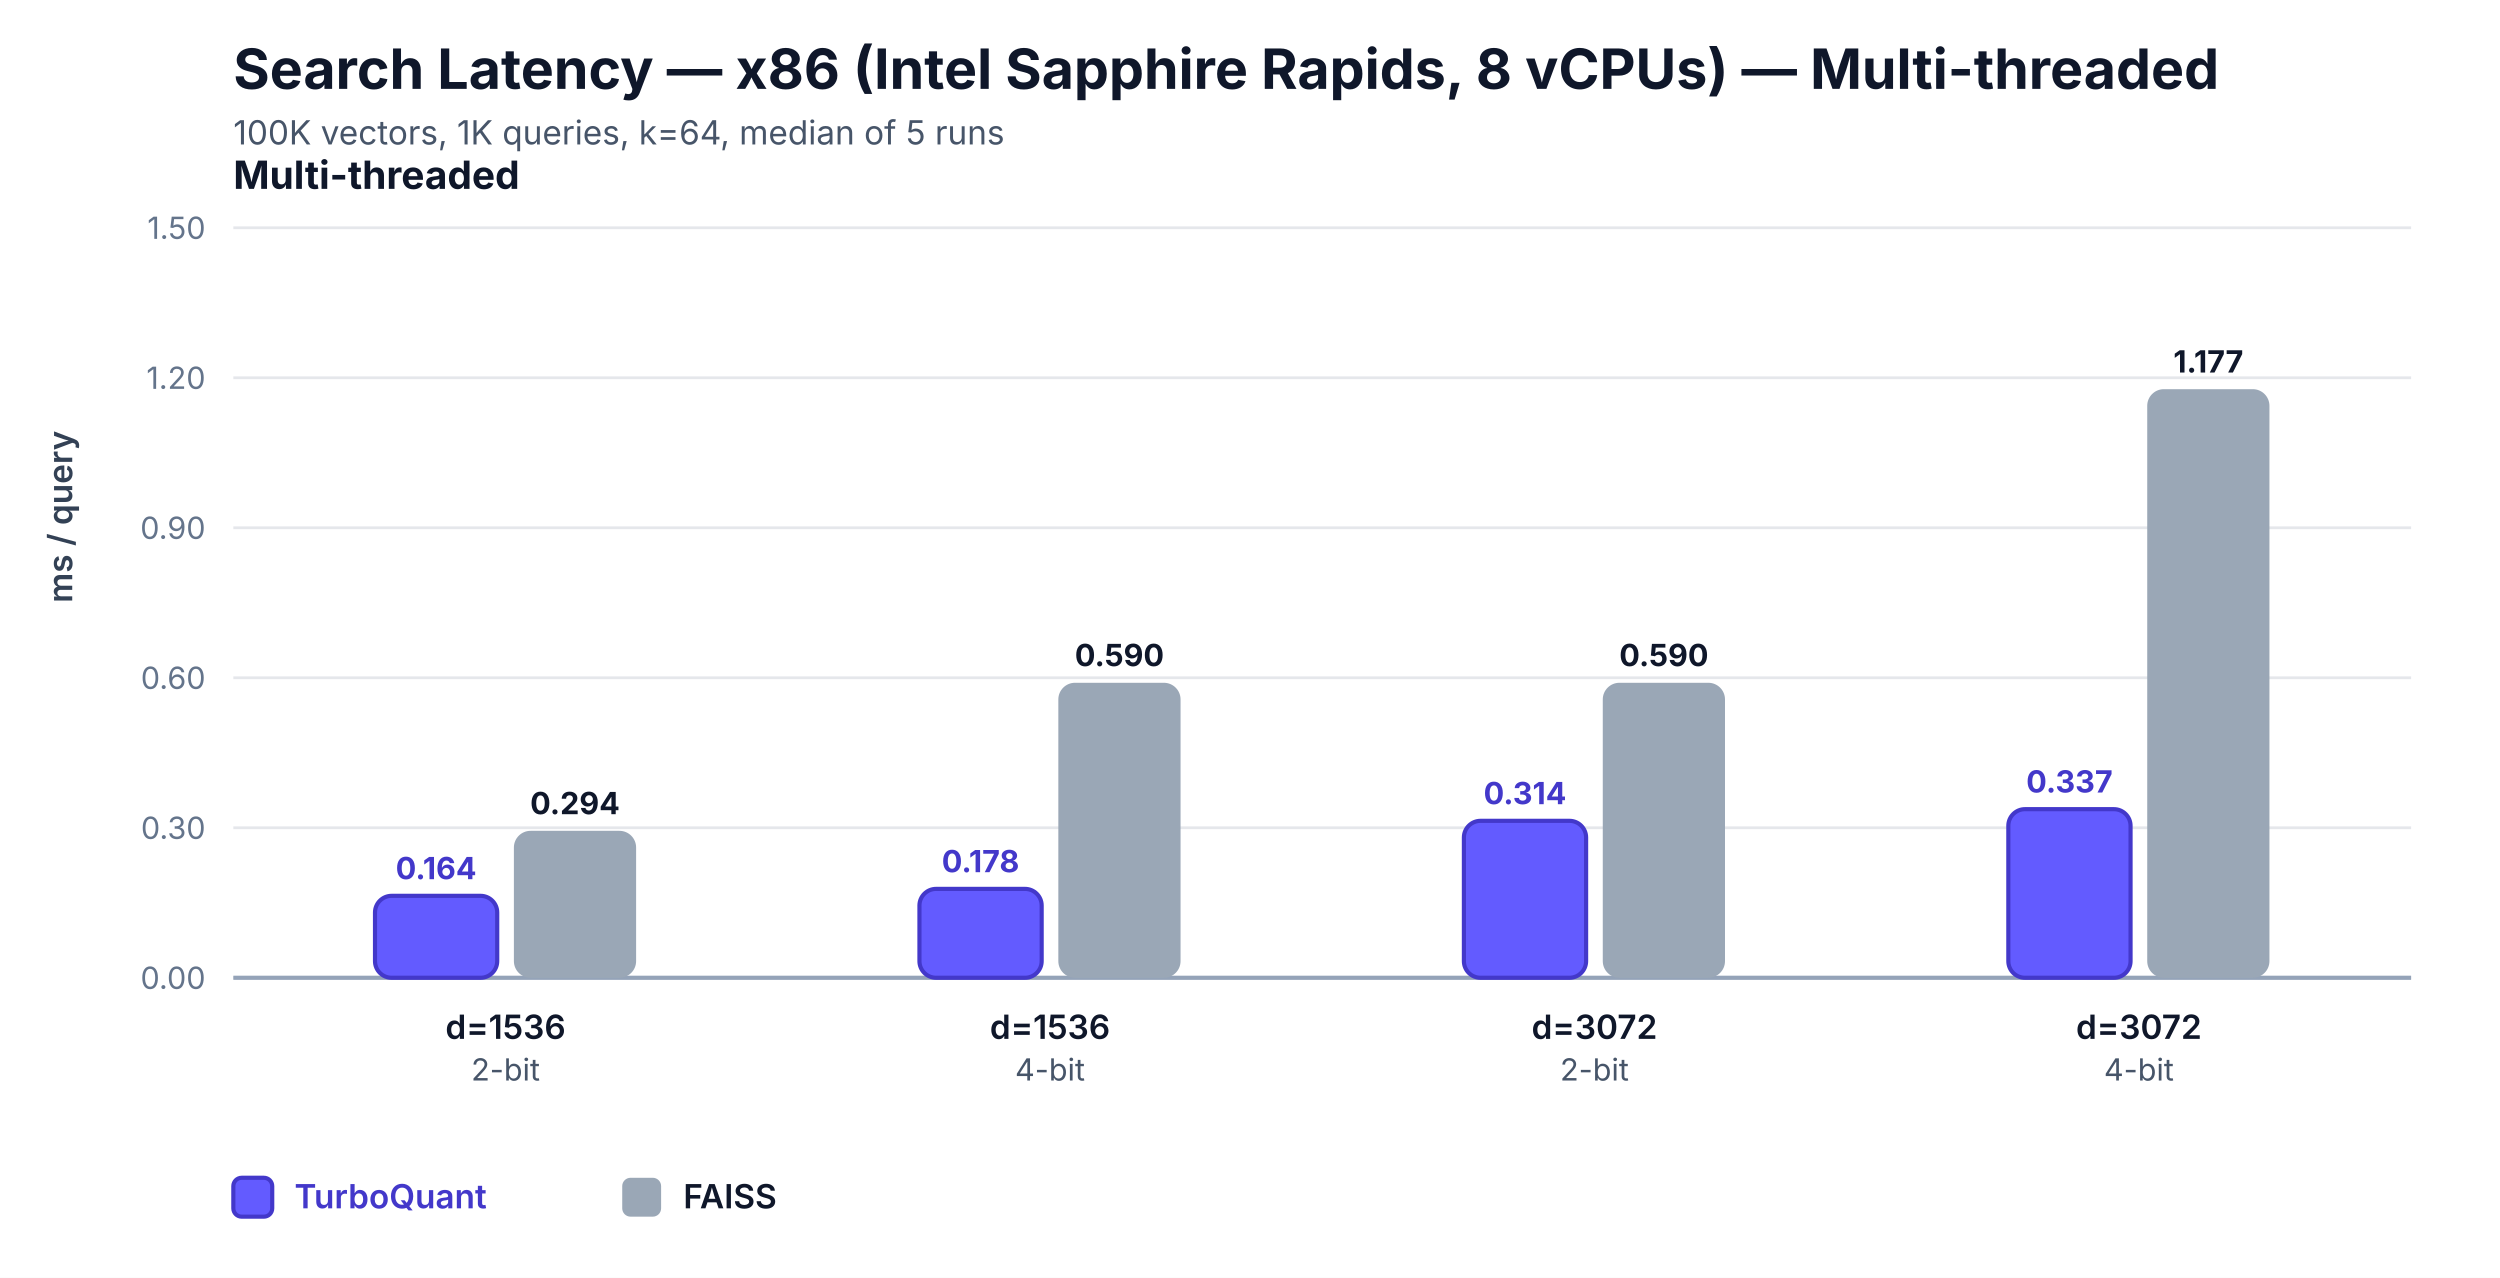
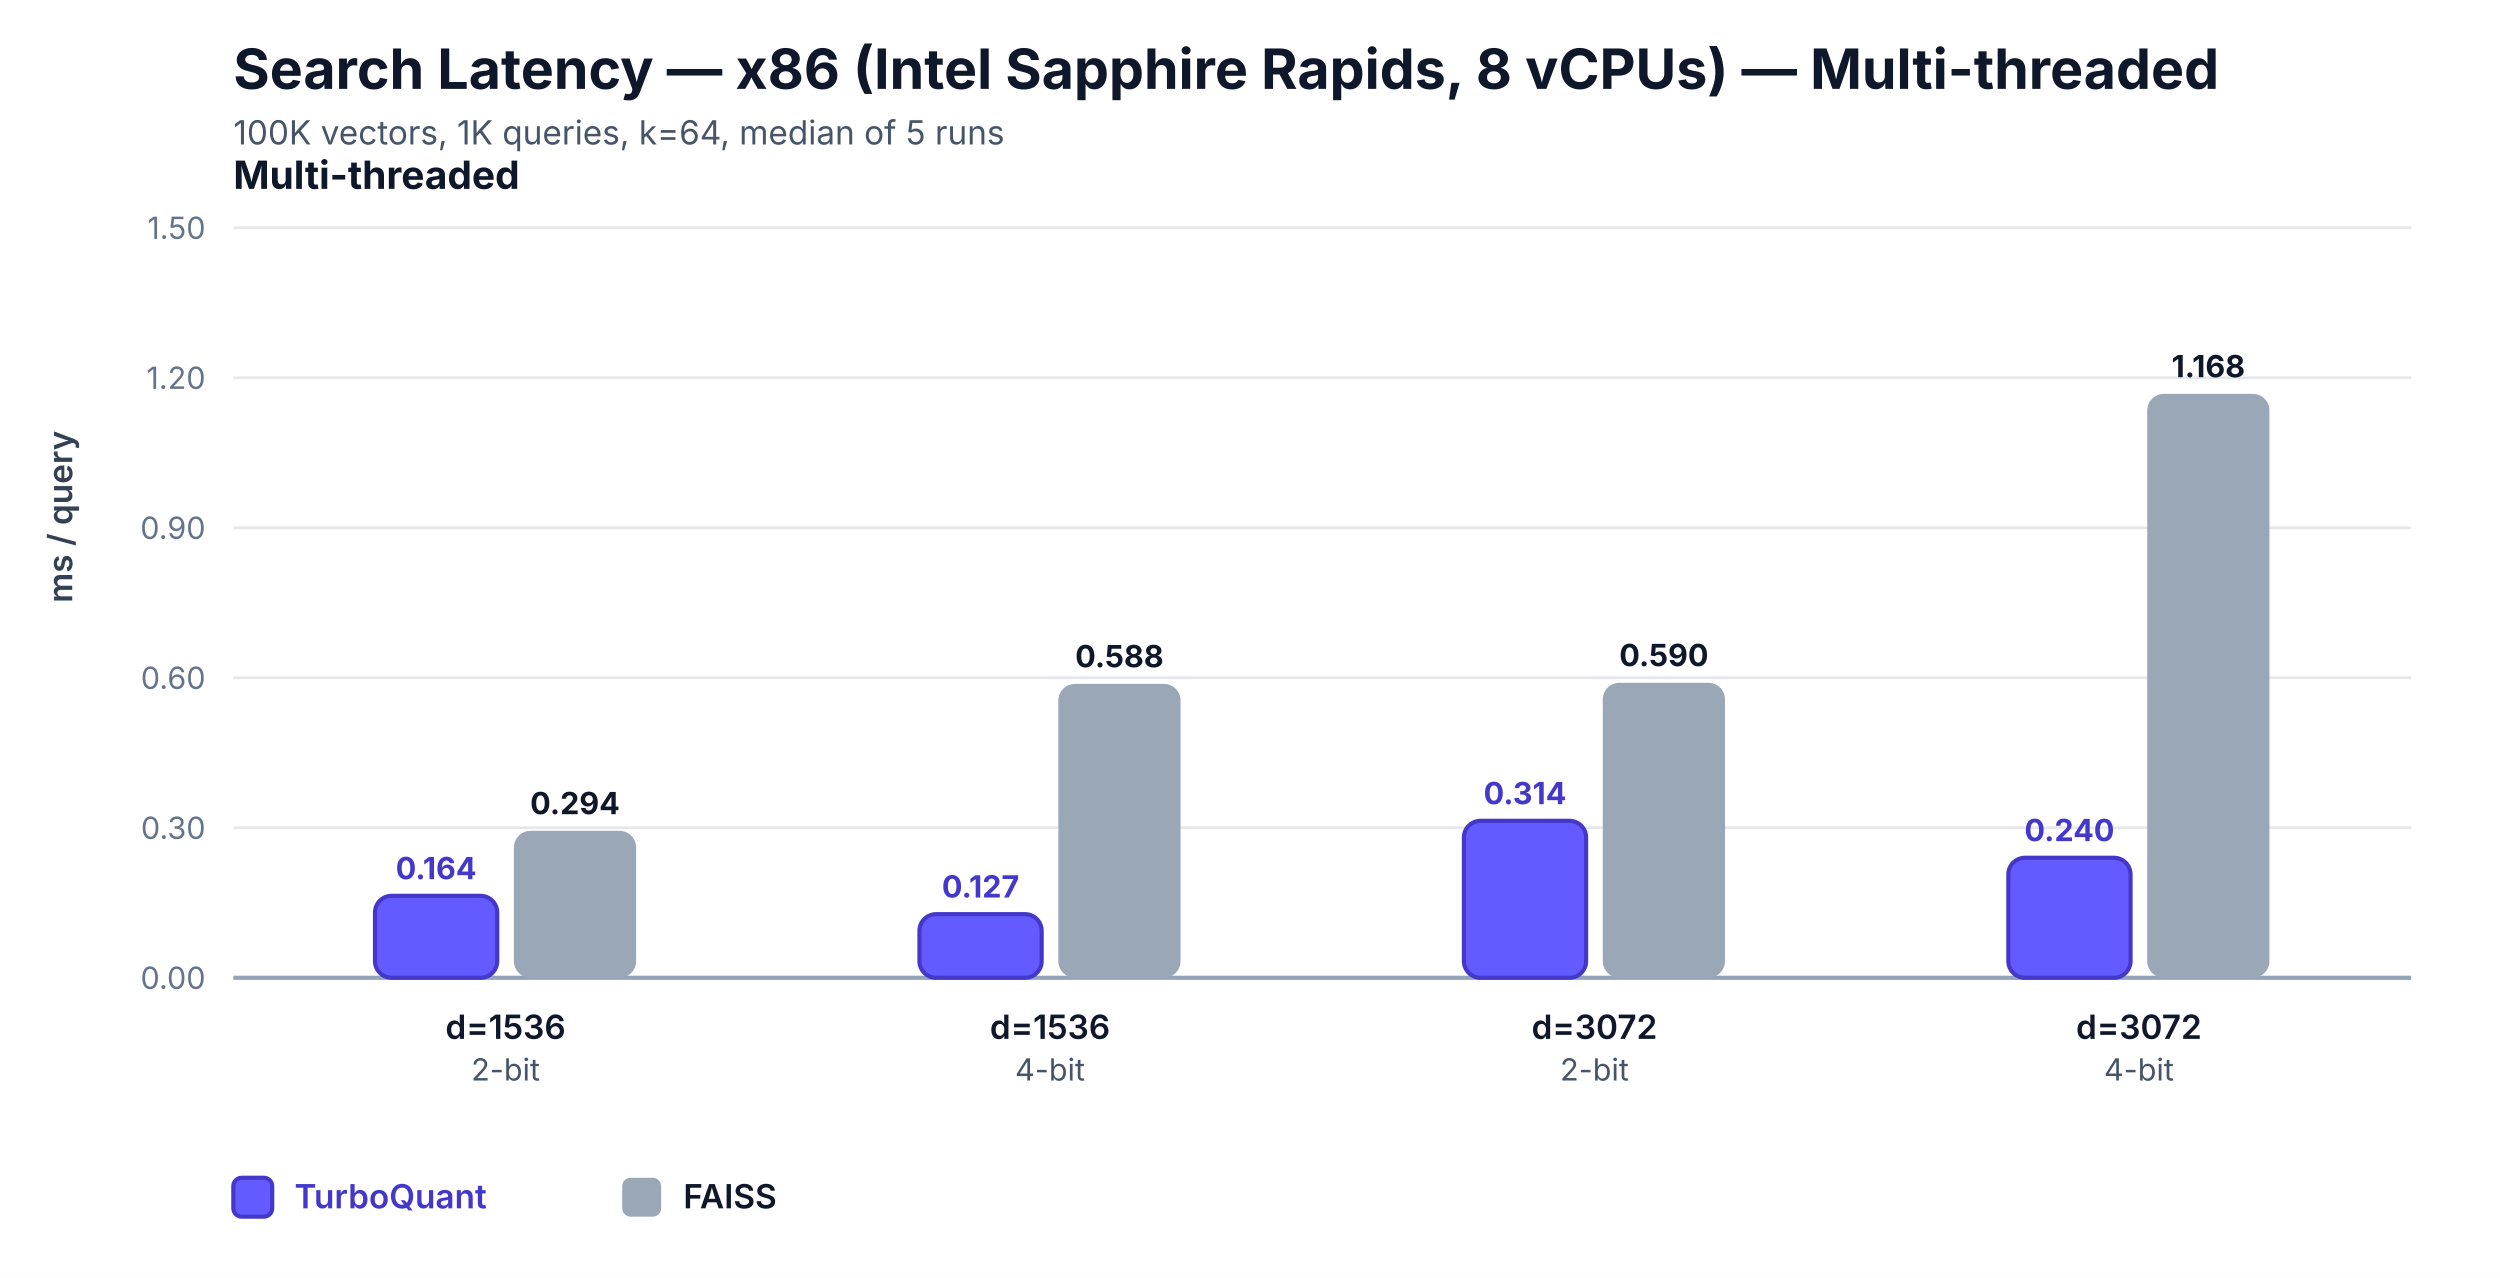
<svg xmlns="http://www.w3.org/2000/svg" width="900" height="460" viewBox="0 0 900 460" role="img" aria-label="Search Latency — x86 (Intel Sapphire Rapids, 8 vCPUs) — Multi-threaded">
  <style>
  .title { font: 700 20px -apple-system, BlinkMacSystemFont, "Segoe UI", sans-serif; fill: #0f172a; }
  .subtitle { font: 400 12px -apple-system, BlinkMacSystemFont, "Segoe UI", sans-serif; fill: #475569; }
  .panel { font: 700 14px -apple-system, BlinkMacSystemFont, "Segoe UI", sans-serif; fill: #0f172a; }
  .label { font: 600 12px -apple-system, BlinkMacSystemFont, "Segoe UI", sans-serif; fill: #0f172a; }
  .secondary { font: 400 11px -apple-system, BlinkMacSystemFont, "Segoe UI", sans-serif; fill: #475569; }
  .tick { font: 400 11px -apple-system, BlinkMacSystemFont, "Segoe UI", sans-serif; fill: #64748b; }
  .value { font: 700 11px -apple-system, BlinkMacSystemFont, "Segoe UI", sans-serif; fill: #0f172a; }
  .value-accent { font: 700 11px -apple-system, BlinkMacSystemFont, "Segoe UI", sans-serif; fill: #4338ca; }
  .axis { font: 600 12px -apple-system, BlinkMacSystemFont, "Segoe UI", sans-serif; fill: #334155; }
  .legend { font: 600 12px -apple-system, BlinkMacSystemFont, "Segoe UI", sans-serif; fill: #0f172a; }
</style>
  <rect width="100%" height="100%" fill="#ffffff" />
  <text x="84" y="32" class="title">Search Latency — x86 (Intel Sapphire Rapids, 8 vCPUs) — Multi-threaded</text>
  <text x="84" y="52" class="subtitle">100K vectors, 1K queries, k=64, median of 5 runs</text>
  <line x1="84" y1="352.0" x2="868" y2="352.0" stroke="#e5e7eb" stroke-width="1" />
  <text x="74" y="356.0" text-anchor="end" class="tick">0.00</text>
  <line x1="84" y1="298.0" x2="868" y2="298.0" stroke="#e5e7eb" stroke-width="1" />
  <text x="74" y="302.0" text-anchor="end" class="tick">0.30</text>
  <line x1="84" y1="244.0" x2="868" y2="244.0" stroke="#e5e7eb" stroke-width="1" />
  <text x="74" y="248.0" text-anchor="end" class="tick">0.60</text>
  <line x1="84" y1="190.0" x2="868" y2="190.0" stroke="#e5e7eb" stroke-width="1" />
  <text x="74" y="194.0" text-anchor="end" class="tick">0.90</text>
  <line x1="84" y1="136.0" x2="868" y2="136.0" stroke="#e5e7eb" stroke-width="1" />
  <text x="74" y="140.0" text-anchor="end" class="tick">1.20</text>
  <line x1="84" y1="82.0" x2="868" y2="82.0" stroke="#e5e7eb" stroke-width="1" />
  <text x="74" y="86.0" text-anchor="end" class="tick">1.50</text>
  <line x1="84" y1="352.0" x2="868" y2="352.0" stroke="#94a3b8" stroke-width="1.5" />
  <text x="84" y="68" class="panel">Multi-threaded</text>
  <rect x="135.0" y="322.5" width="44" height="29.5" rx="6" fill="#635bff" stroke="#4338ca" stroke-width="1.5" />
  <rect x="185.0" y="299.1" width="44" height="52.9" rx="6" fill="#9aa7b6" />
  <text x="157.0" y="316.5" text-anchor="middle" class="value-accent">0.164</text>
  <text x="207.0" y="293.1" text-anchor="middle" class="value">0.294</text>
  <text x="182.0" y="374" text-anchor="middle" class="label">d=1536</text>
  <text x="182.0" y="389" text-anchor="middle" class="secondary">2-bit</text>
-   <rect x="331.0" y="320.0" width="44" height="32.0" rx="6" fill="#635bff" stroke="#4338ca" stroke-width="1.5" />
-   <rect x="381.0" y="245.8" width="44" height="106.2" rx="6" fill="#9aa7b6" />
-   <text x="353.0" y="314.0" text-anchor="middle" class="value-accent">0.178</text>
-   <text x="403.0" y="239.8" text-anchor="middle" class="value">0.590</text>
+   <rect x="331.0" y="329.1" width="44" height="22.9" rx="6" fill="#635bff" stroke="#4338ca" stroke-width="1.5" />
+   <rect x="381.0" y="246.2" width="44" height="105.8" rx="6" fill="#9aa7b6" />
+   <text x="353.0" y="323.1" text-anchor="middle" class="value-accent">0.127</text>
+   <text x="403.0" y="240.2" text-anchor="middle" class="value">0.588</text>
  <text x="378.0" y="374" text-anchor="middle" class="label">d=1536</text>
  <text x="378.0" y="389" text-anchor="middle" class="secondary">4-bit</text>
  <rect x="527.0" y="295.5" width="44" height="56.5" rx="6" fill="#635bff" stroke="#4338ca" stroke-width="1.5" />
  <rect x="577.0" y="245.8" width="44" height="106.2" rx="6" fill="#9aa7b6" />
  <text x="549.0" y="289.5" text-anchor="middle" class="value-accent">0.314</text>
  <text x="599.0" y="239.8" text-anchor="middle" class="value">0.590</text>
  <text x="574.0" y="374" text-anchor="middle" class="label">d=3072</text>
  <text x="574.0" y="389" text-anchor="middle" class="secondary">2-bit</text>
-   <rect x="723.0" y="291.3" width="44" height="60.7" rx="6" fill="#635bff" stroke="#4338ca" stroke-width="1.5" />
-   <rect x="773.0" y="140.1" width="44" height="211.9" rx="6" fill="#9aa7b6" />
-   <text x="745.0" y="285.3" text-anchor="middle" class="value-accent">0.337</text>
-   <text x="795.0" y="134.1" text-anchor="middle" class="value">1.177</text>
+   <rect x="723.0" y="308.8" width="44" height="43.2" rx="6" fill="#635bff" stroke="#4338ca" stroke-width="1.5" />
+   <rect x="773.0" y="141.8" width="44" height="210.2" rx="6" fill="#9aa7b6" />
+   <text x="745.0" y="302.8" text-anchor="middle" class="value-accent">0.240</text>
+   <text x="795.0" y="135.8" text-anchor="middle" class="value">1.168</text>
  <text x="770.0" y="374" text-anchor="middle" class="label">d=3072</text>
  <text x="770.0" y="389" text-anchor="middle" class="secondary">4-bit</text>
  <text x="26" y="217.0" transform="rotate(-90, 26, 217.0)" class="axis">ms / query</text>
  <rect x="84" y="424" width="14" height="14" rx="3" fill="#635bff" stroke="#4338ca" stroke-width="1.5" />
  <text x="106" y="435" class="legend" style="fill: #4338ca;">TurboQuant</text>
  <rect x="224" y="424" width="14" height="14" rx="3" fill="#9aa7b6" />
  <text x="246" y="435" class="legend">FAISS</text>
</svg>
